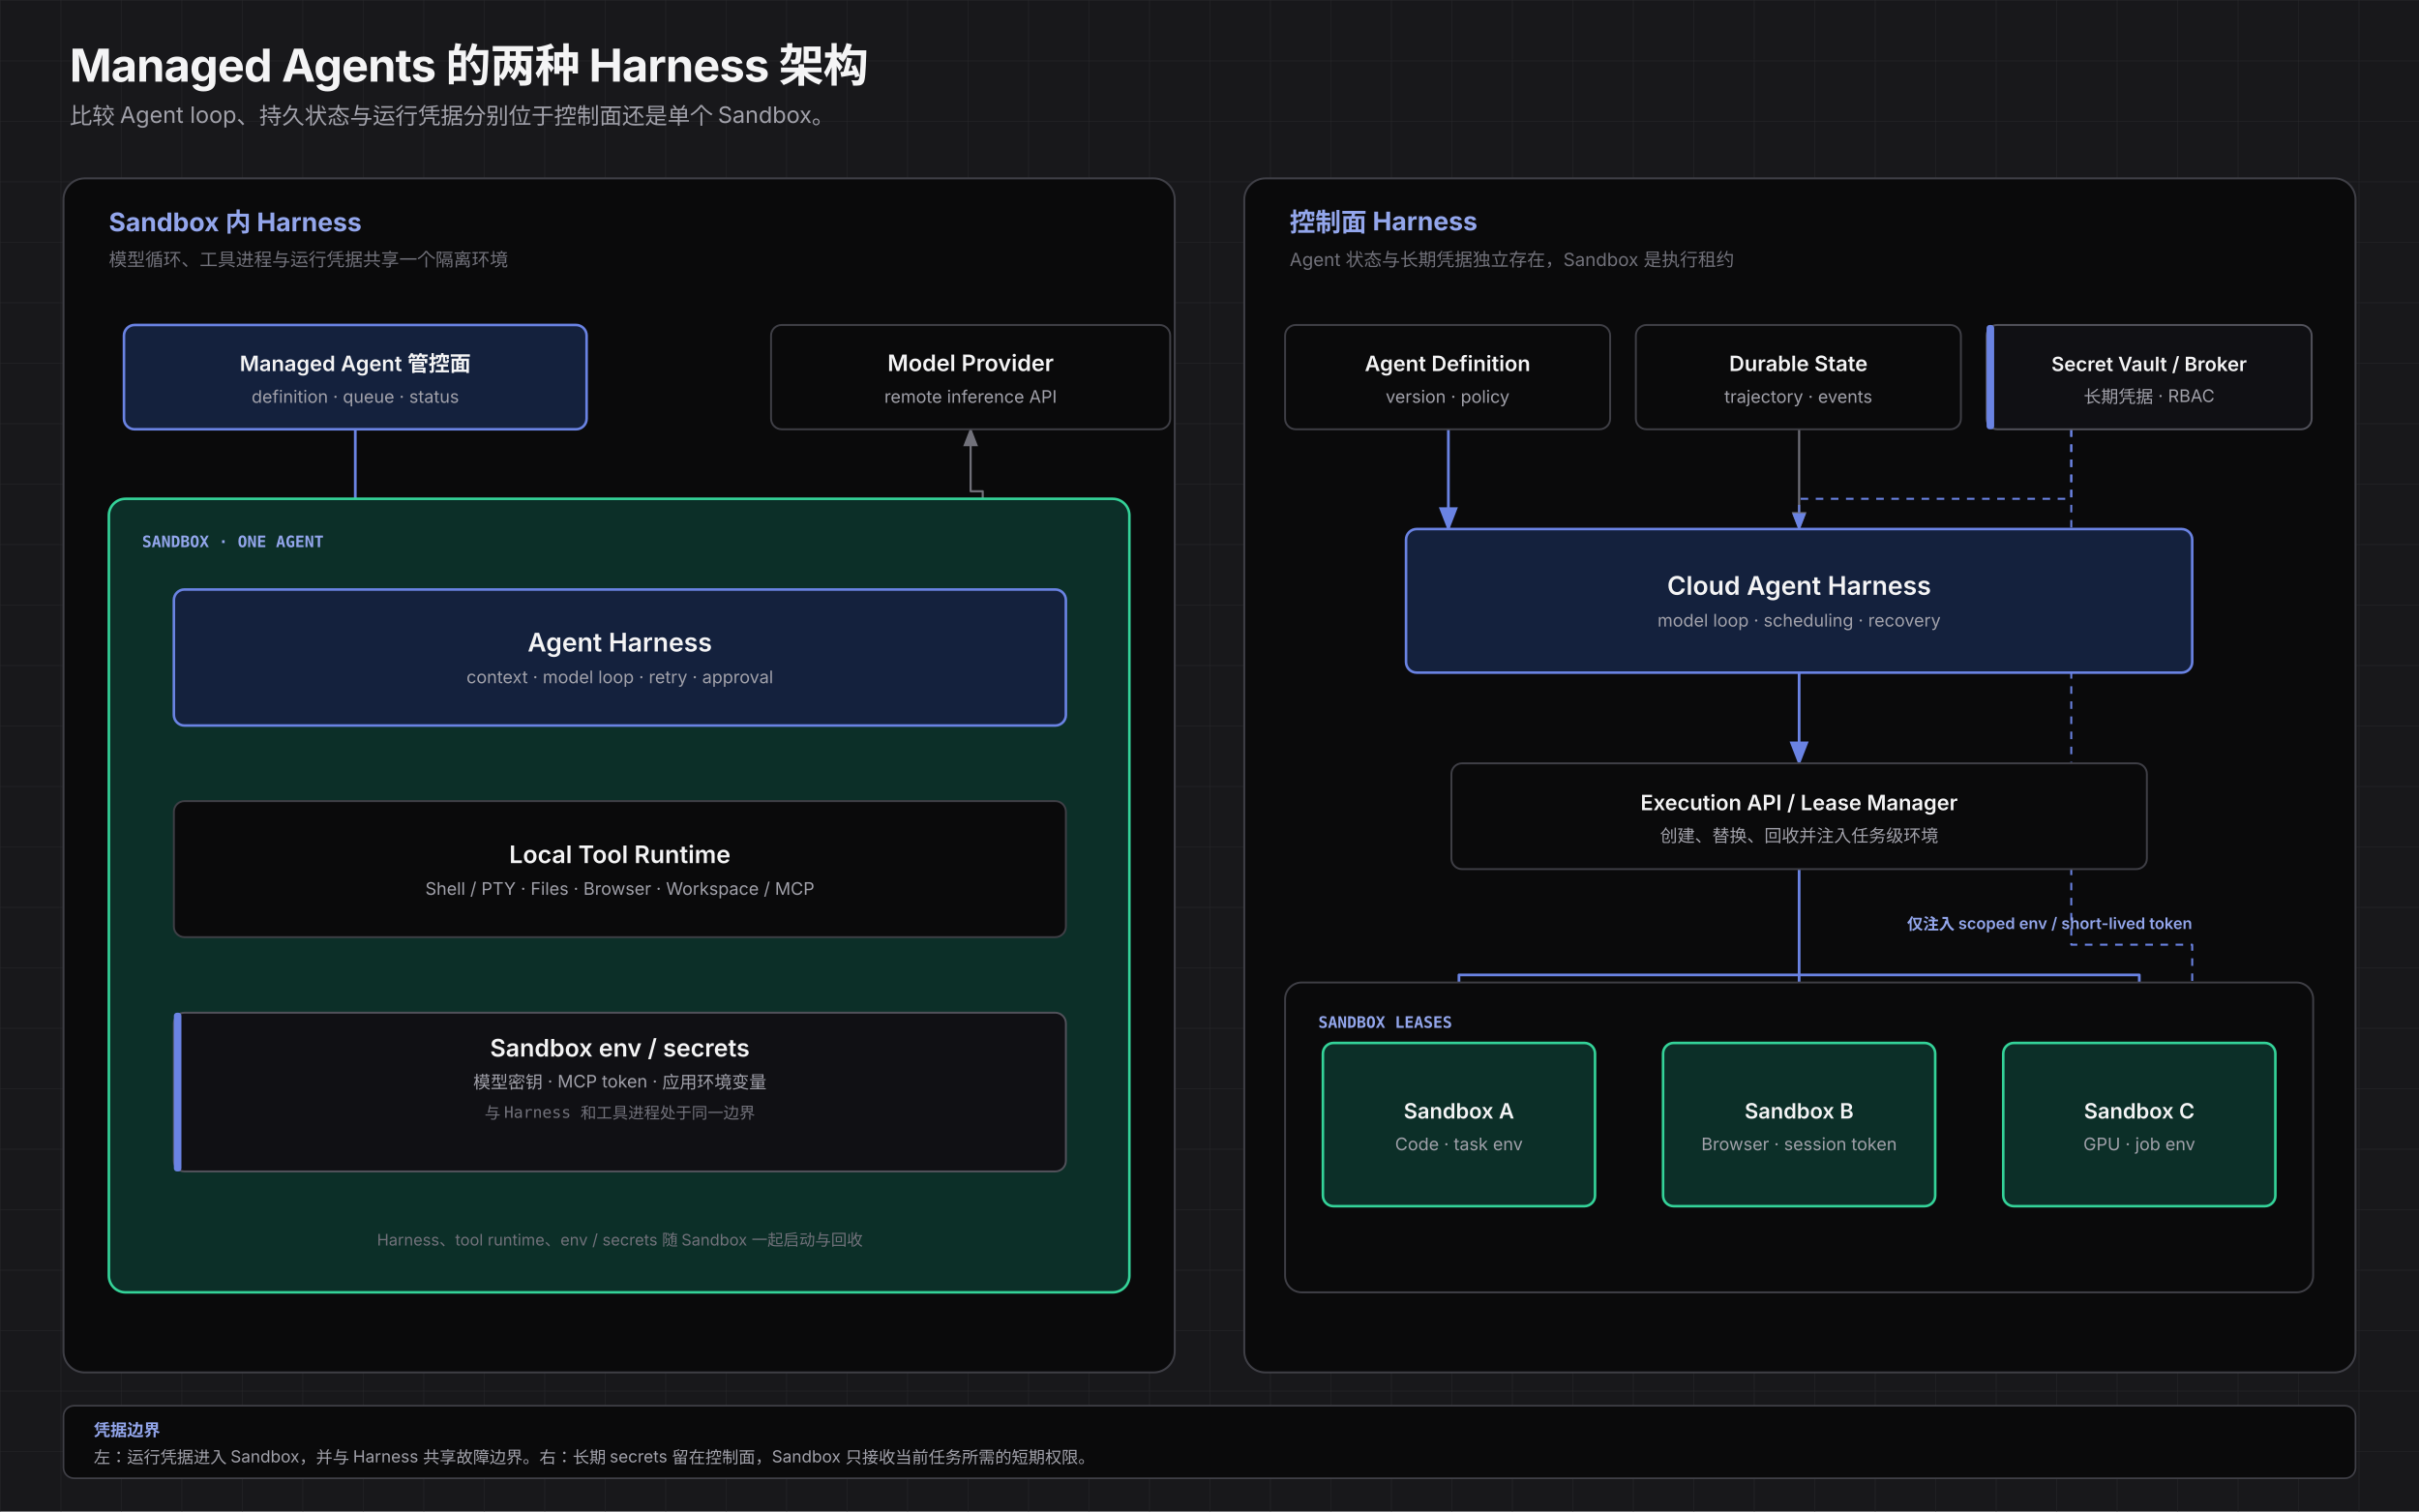
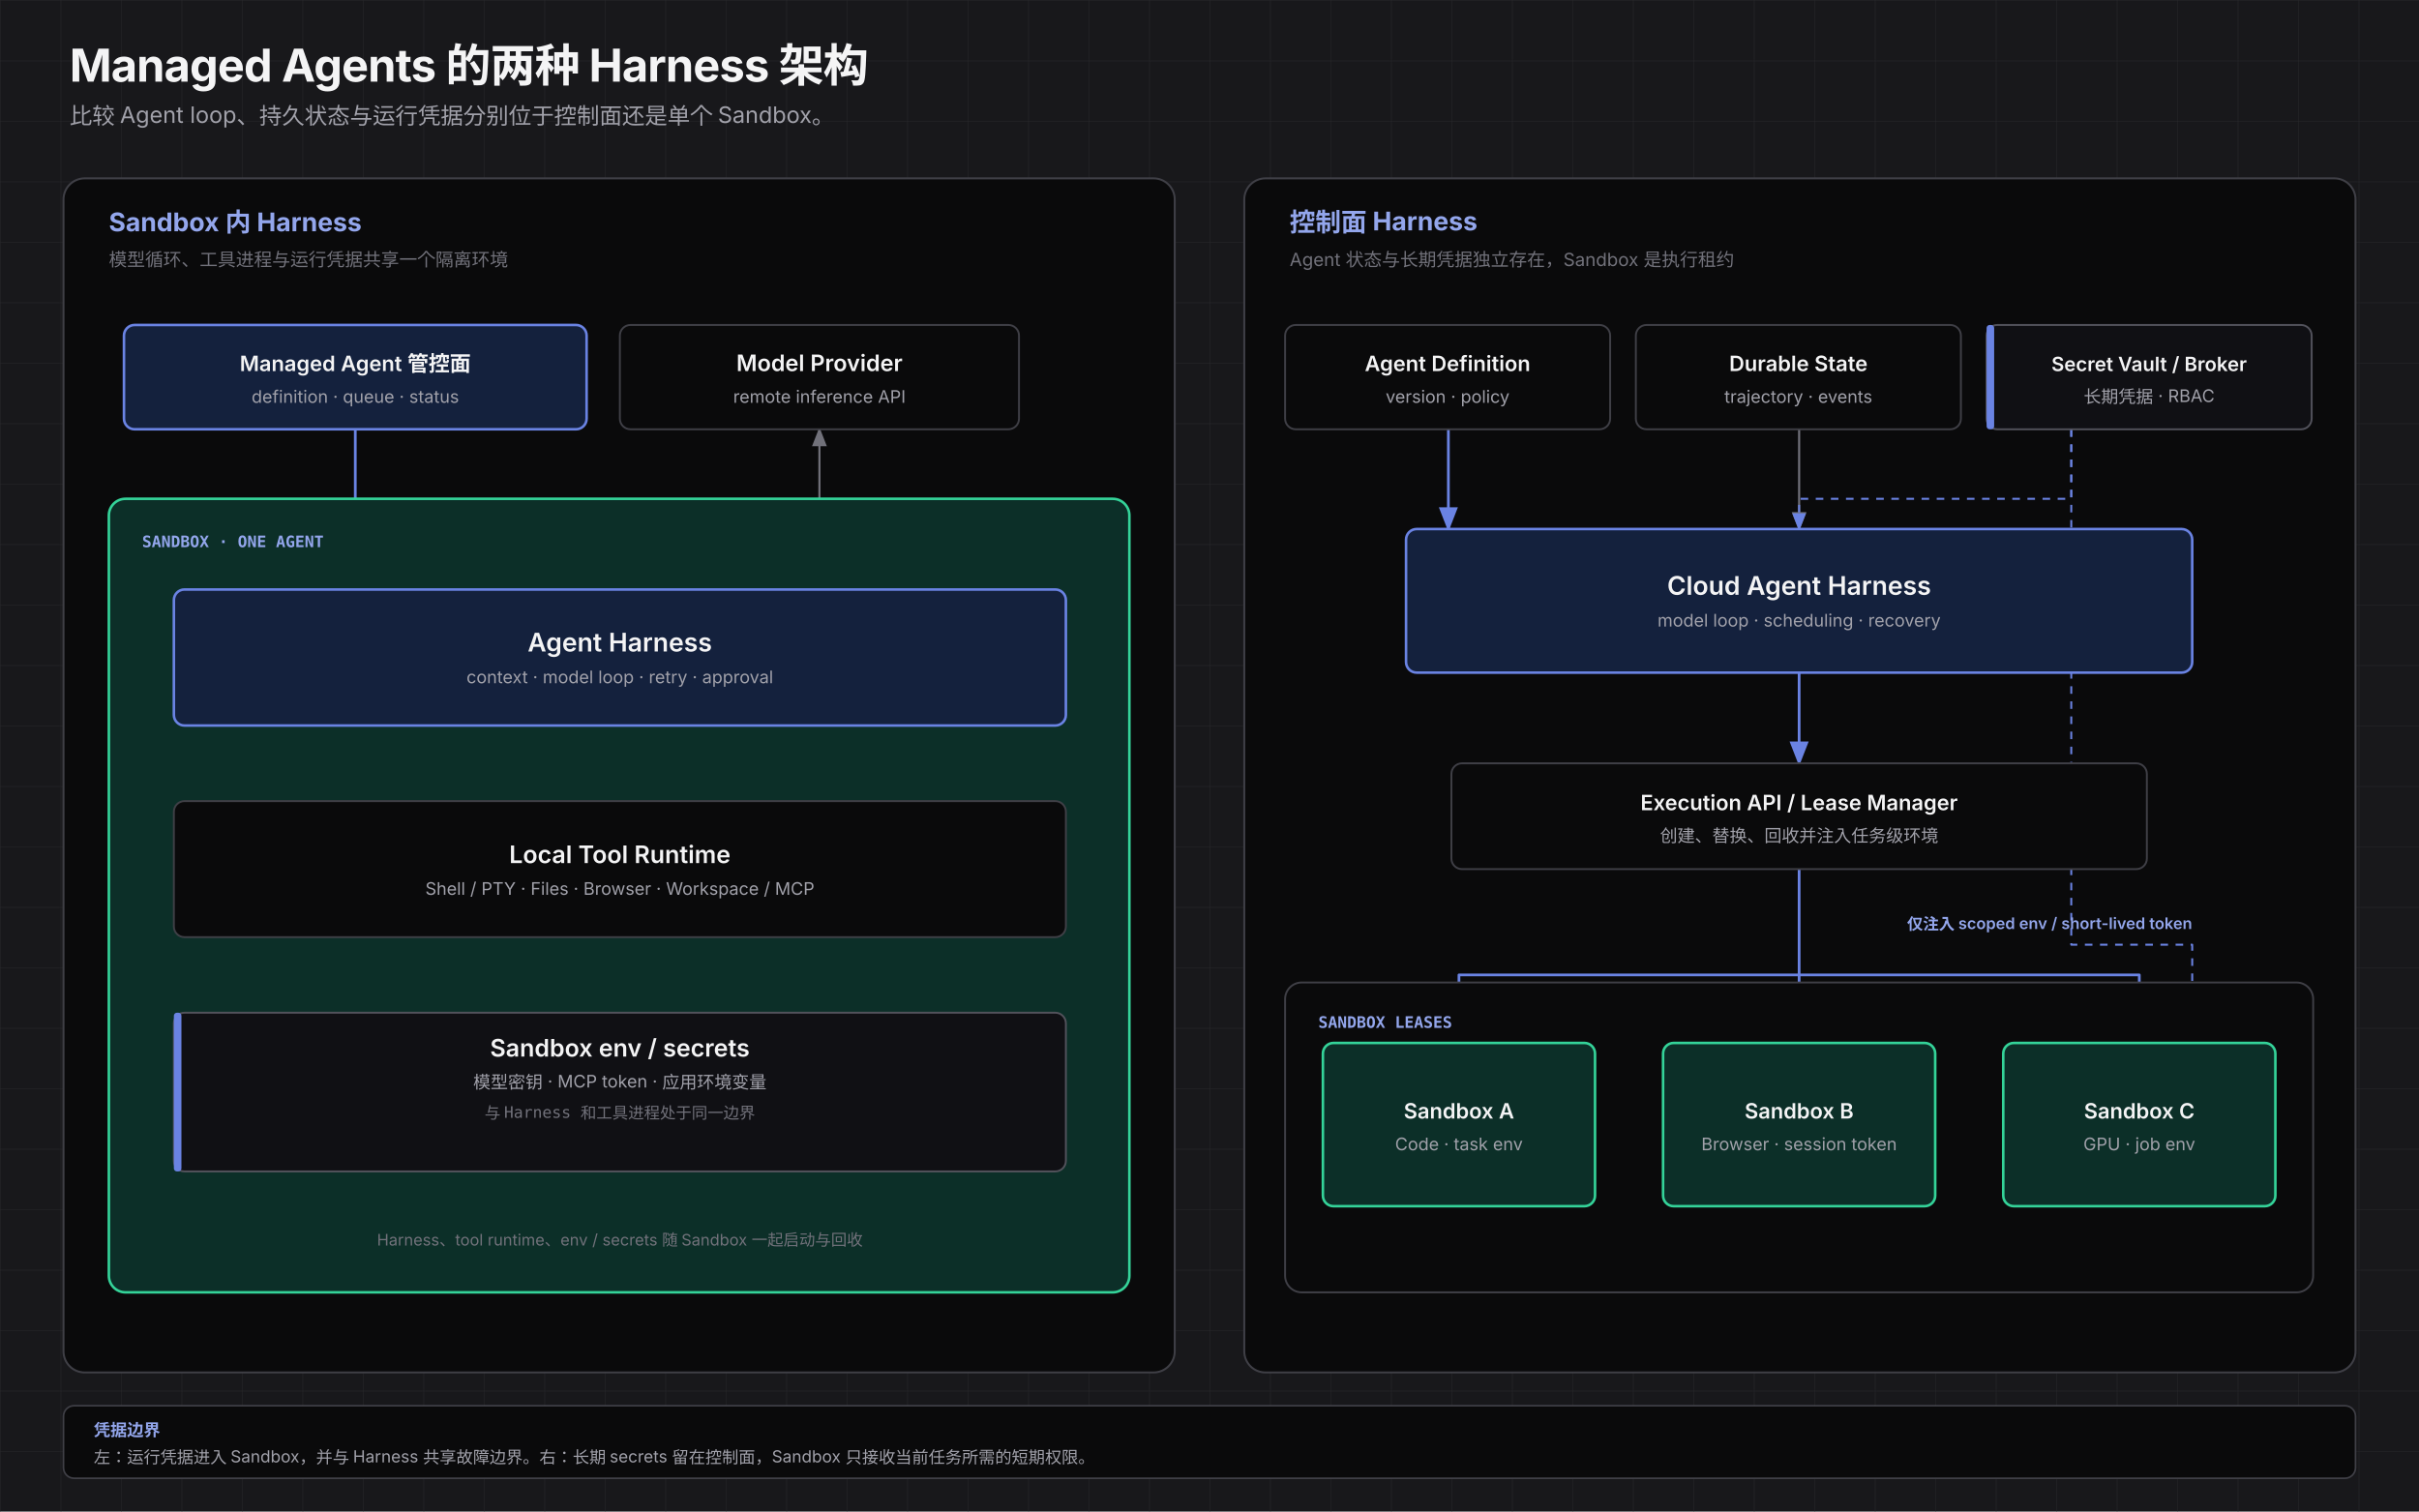
<svg xmlns="http://www.w3.org/2000/svg" viewBox="0 0 1600 1000" role="img" aria-labelledby="title desc">
  <defs>
    <pattern id="grid" width="40" height="40" patternUnits="userSpaceOnUse">
      <path d="M40 0H0V40" fill="none" stroke="#27272a" stroke-width=".7" />
    </pattern>
    <marker id="arrow-blue" markerWidth="9" markerHeight="7" refX="8" refY="3.5" orient="auto">
      <path d="M0 0L9 3.5 0 7Z" fill="#6a83e3" />
    </marker>
    <marker id="arrow-gray" markerWidth="9" markerHeight="7" refX="8" refY="3.5" orient="auto">
      <path d="M0 0L9 3.5 0 7Z" fill="#71717a" />
    </marker>
    <style>
      text{font-family:Inter,'PingFang SC','Noto Sans SC',sans-serif}
      .mono{font-family:'JetBrains Mono','PingFang SC','Noto Sans SC',monospace}
      .title{fill:#f4f4f5;font-size:30px;font-weight:700;letter-spacing:-.5px}
      .subtitle{fill:#a1a1aa;font-size:15px}
      .panel{fill:#0a0a0b;stroke:#3f3f46;stroke-width:1.3}
      .panel-title{fill:#93a6ec;font-size:17px;font-weight:650}
      .panel-copy{fill:#71717a;font-size:12px}
      .box{fill:#0a0a0b;stroke:#3f3f46;stroke-width:1.25}
      .key{fill:#14213d;stroke:#6a83e3;stroke-width:1.7}
      .sandbox-frame{fill:#0c2f28;stroke:#34d399;stroke-width:1.7}
      .secret{fill:#101014;stroke:#52525b;stroke-width:1.25}
      .name{fill:#f4f4f5;font-size:15px;font-weight:600}
      .sub{fill:#a1a1aa;font-size:11.5px}
      .tiny{fill:#71717a;font-size:10.5px}
      .label{fill:#93a6ec;font-size:10.5px;font-weight:600}
      .line-blue{fill:none;stroke:#6a83e3;stroke-width:1.8;marker-end:url(#arrow-blue);stroke-linejoin:round}
      .line-gray{fill:none;stroke:#71717a;stroke-width:1.4;marker-end:url(#arrow-gray);stroke-linejoin:round}
      .line-secret{fill:none;stroke:#6a83e3;stroke-width:1.3;stroke-dasharray:5 5;marker-end:url(#arrow-blue);stroke-linejoin:round}
      .chip{fill:#18181b;stroke:#3f3f46;stroke-width:1}
      .chip-text{fill:#d4d4d8;font-size:10.5px}
      .foot{fill:#0a0a0b;stroke:#3f3f46;stroke-width:1.1}
      .foot-title{fill:#93a6ec;font-size:11px;font-weight:650}
      .foot-copy{fill:#a1a1aa;font-size:11px}
    </style>
  </defs>
  <rect width="1600" height="1000" fill="#18181b" />
  <rect width="1600" height="1000" fill="url(#grid)" />
  <text x="46" y="54" class="title">Managed Agents 的两种 Harness 架构</text>
  <text x="46" y="82" class="subtitle">比较 Agent loop、持久状态与运行凭据分别位于控制面还是单个 Sandbox。</text>
  <rect x="42" y="118" width="735" height="790" rx="14" class="panel" />
  <rect x="823" y="118" width="735" height="790" rx="14" class="panel" />
  <text x="72" y="153" class="panel-title">Sandbox 内 Harness</text>
  <text x="72" y="176" class="panel-copy">模型循环、工具进程与运行凭据共享一个隔离环境</text>
  <text x="853" y="153" class="panel-title">控制面 Harness</text>
  <text x="853" y="176" class="panel-copy">Agent 状态与长期凭据独立存在，Sandbox 是执行租约</text>
  <path d="M235 284V350H410V390" class="line-blue" />
-   <path d="M650 390V325H642V284" class="line-gray" />
+   <path d="M542 390V284" class="line-gray" />
  <path d="M410 480V530" class="line-blue" />
  <path d="M410 620V670" class="line-blue" />
  <rect x="82" y="215" width="306" height="69" rx="7" class="key" />
  <text x="235" y="245.5" text-anchor="middle" class="name" style="font-size:14px">Managed Agent 管控面</text>
  <text x="235" y="266.5" text-anchor="middle" class="sub">definition · queue · status</text>
-   <rect x="510" y="215" width="264" height="69" rx="7" class="box" />
-   <text x="642" y="245.5" text-anchor="middle" class="name">Model Provider</text>
-   <text x="642" y="266.5" text-anchor="middle" class="sub">remote inference API</text>
+   <rect x="410" y="215" width="264" height="69" rx="7" class="box" />
+   <text x="542" y="245.5" text-anchor="middle" class="name">Model Provider</text>
+   <text x="542" y="266.5" text-anchor="middle" class="sub">remote inference API</text>
  <rect x="72" y="330" width="675" height="525" rx="11" class="sandbox-frame" />
  <text x="94" y="362" class="label mono">SANDBOX · ONE AGENT</text>
  <rect x="115" y="390" width="590" height="90" rx="7" class="key" />
  <text x="410" y="431" text-anchor="middle" class="name" style="font-size:17px">Agent Harness</text>
  <text x="410" y="452" text-anchor="middle" class="sub">context · model loop · retry · approval</text>
  <rect x="115" y="530" width="590" height="90" rx="7" class="box" />
  <text x="410" y="571" text-anchor="middle" class="name" style="font-size:16px">Local Tool Runtime</text>
  <text x="410" y="592" text-anchor="middle" class="sub">Shell / PTY · Files · Browser · Workspace / MCP</text>
  <rect x="115" y="670" width="590" height="105" rx="7" class="secret" />
  <text x="410" y="699" text-anchor="middle" class="name" style="font-size:16px">Sandbox env / secrets</text>
  <text x="410" y="720" text-anchor="middle" class="sub">模型密钥 · MCP token · 应用环境变量</text>
  <text x="410" y="740" text-anchor="middle" class="tiny mono">与 Harness 和工具进程处于同一边界</text>
  <rect x="115" y="670" width="5" height="105" rx="2" fill="#6a83e3" />
  <text x="410" y="824" text-anchor="middle" class="tiny">Harness、tool runtime、env / secrets 随 Sandbox 一起启动与回收</text>
  <path d="M958 284V350" class="line-blue" />
  <path d="M1190 284V330H1190V350" class="line-gray" />
  <path d="M1370 284V330H1190V350" class="line-secret" />
  <path d="M1190 445V505" class="line-blue" />
  <path d="M1190 575V645H965V690" class="line-blue" />
  <path d="M1190 645V690" class="line-blue" />
  <path d="M1190 645H1415V690" class="line-blue" />
  <path d="M1370 284V625H1450V675" class="line-secret" />
  <rect x="850" y="215" width="215" height="69" rx="7" class="box" />
  <text x="957.5" y="245.5" text-anchor="middle" class="name" style="font-size:14px">Agent Definition</text>
  <text x="957.5" y="266.5" text-anchor="middle" class="sub">version · policy</text>
  <rect x="1082" y="215" width="215" height="69" rx="7" class="box" />
  <text x="1189.5" y="245.5" text-anchor="middle" class="name" style="font-size:14px">Durable State</text>
  <text x="1189.5" y="266.5" text-anchor="middle" class="sub">trajectory · events</text>
  <rect x="1314" y="215" width="215" height="69" rx="7" class="secret" />
  <text x="1421.5" y="245.5" text-anchor="middle" class="name" style="font-size:13px">Secret Vault / Broker</text>
  <text x="1421.5" y="266.5" text-anchor="middle" class="sub">长期凭据 · RBAC</text>
  <rect x="1314" y="215" width="5" height="69" rx="2" fill="#6a83e3" />
  <rect x="930" y="350" width="520" height="95" rx="7" class="key" />
  <text x="1190" y="393.5" text-anchor="middle" class="name" style="font-size:17px">Cloud Agent Harness</text>
  <text x="1190" y="414.5" text-anchor="middle" class="sub">model loop · scheduling · recovery</text>
  <rect x="960" y="505" width="460" height="70" rx="7" class="box" />
  <text x="1190" y="536" text-anchor="middle" class="name" style="font-size:14px">Execution API / Lease Manager</text>
  <text x="1190" y="557" text-anchor="middle" class="sub">创建、替换、回收并注入任务级环境</text>
  <text x="1450" y="615" text-anchor="end" class="label">仅注入 scoped env / short-lived token</text>
  <rect x="850" y="650" width="680" height="205" rx="11" class="box" />
  <text x="872" y="680" class="label mono">SANDBOX LEASES</text>
  <rect x="875" y="690" width="180" height="108" rx="7" class="sandbox-frame" />
  <text x="965" y="740" text-anchor="middle" class="name" style="font-size:14px">Sandbox A</text>
  <text x="965" y="761" text-anchor="middle" class="sub">Code · task env</text>
  <rect x="1100" y="690" width="180" height="108" rx="7" class="sandbox-frame" />
  <text x="1190" y="740" text-anchor="middle" class="name" style="font-size:14px">Sandbox B</text>
  <text x="1190" y="761" text-anchor="middle" class="sub">Browser · session token</text>
  <rect x="1325" y="690" width="180" height="108" rx="7" class="sandbox-frame" />
  <text x="1415" y="740" text-anchor="middle" class="name" style="font-size:14px">Sandbox C</text>
  <text x="1415" y="761" text-anchor="middle" class="sub">GPU · job env</text>
  <rect x="42" y="930" width="1516" height="48" rx="7" class="foot" />
  <text x="62" y="950" class="foot-title">凭据边界</text>
  <text x="62" y="968" class="foot-copy">左：运行凭据进入 Sandbox，并与 Harness 共享故障边界。右：长期 secrets 留在控制面，Sandbox 只接收当前任务所需的短期权限。</text>
</svg>
